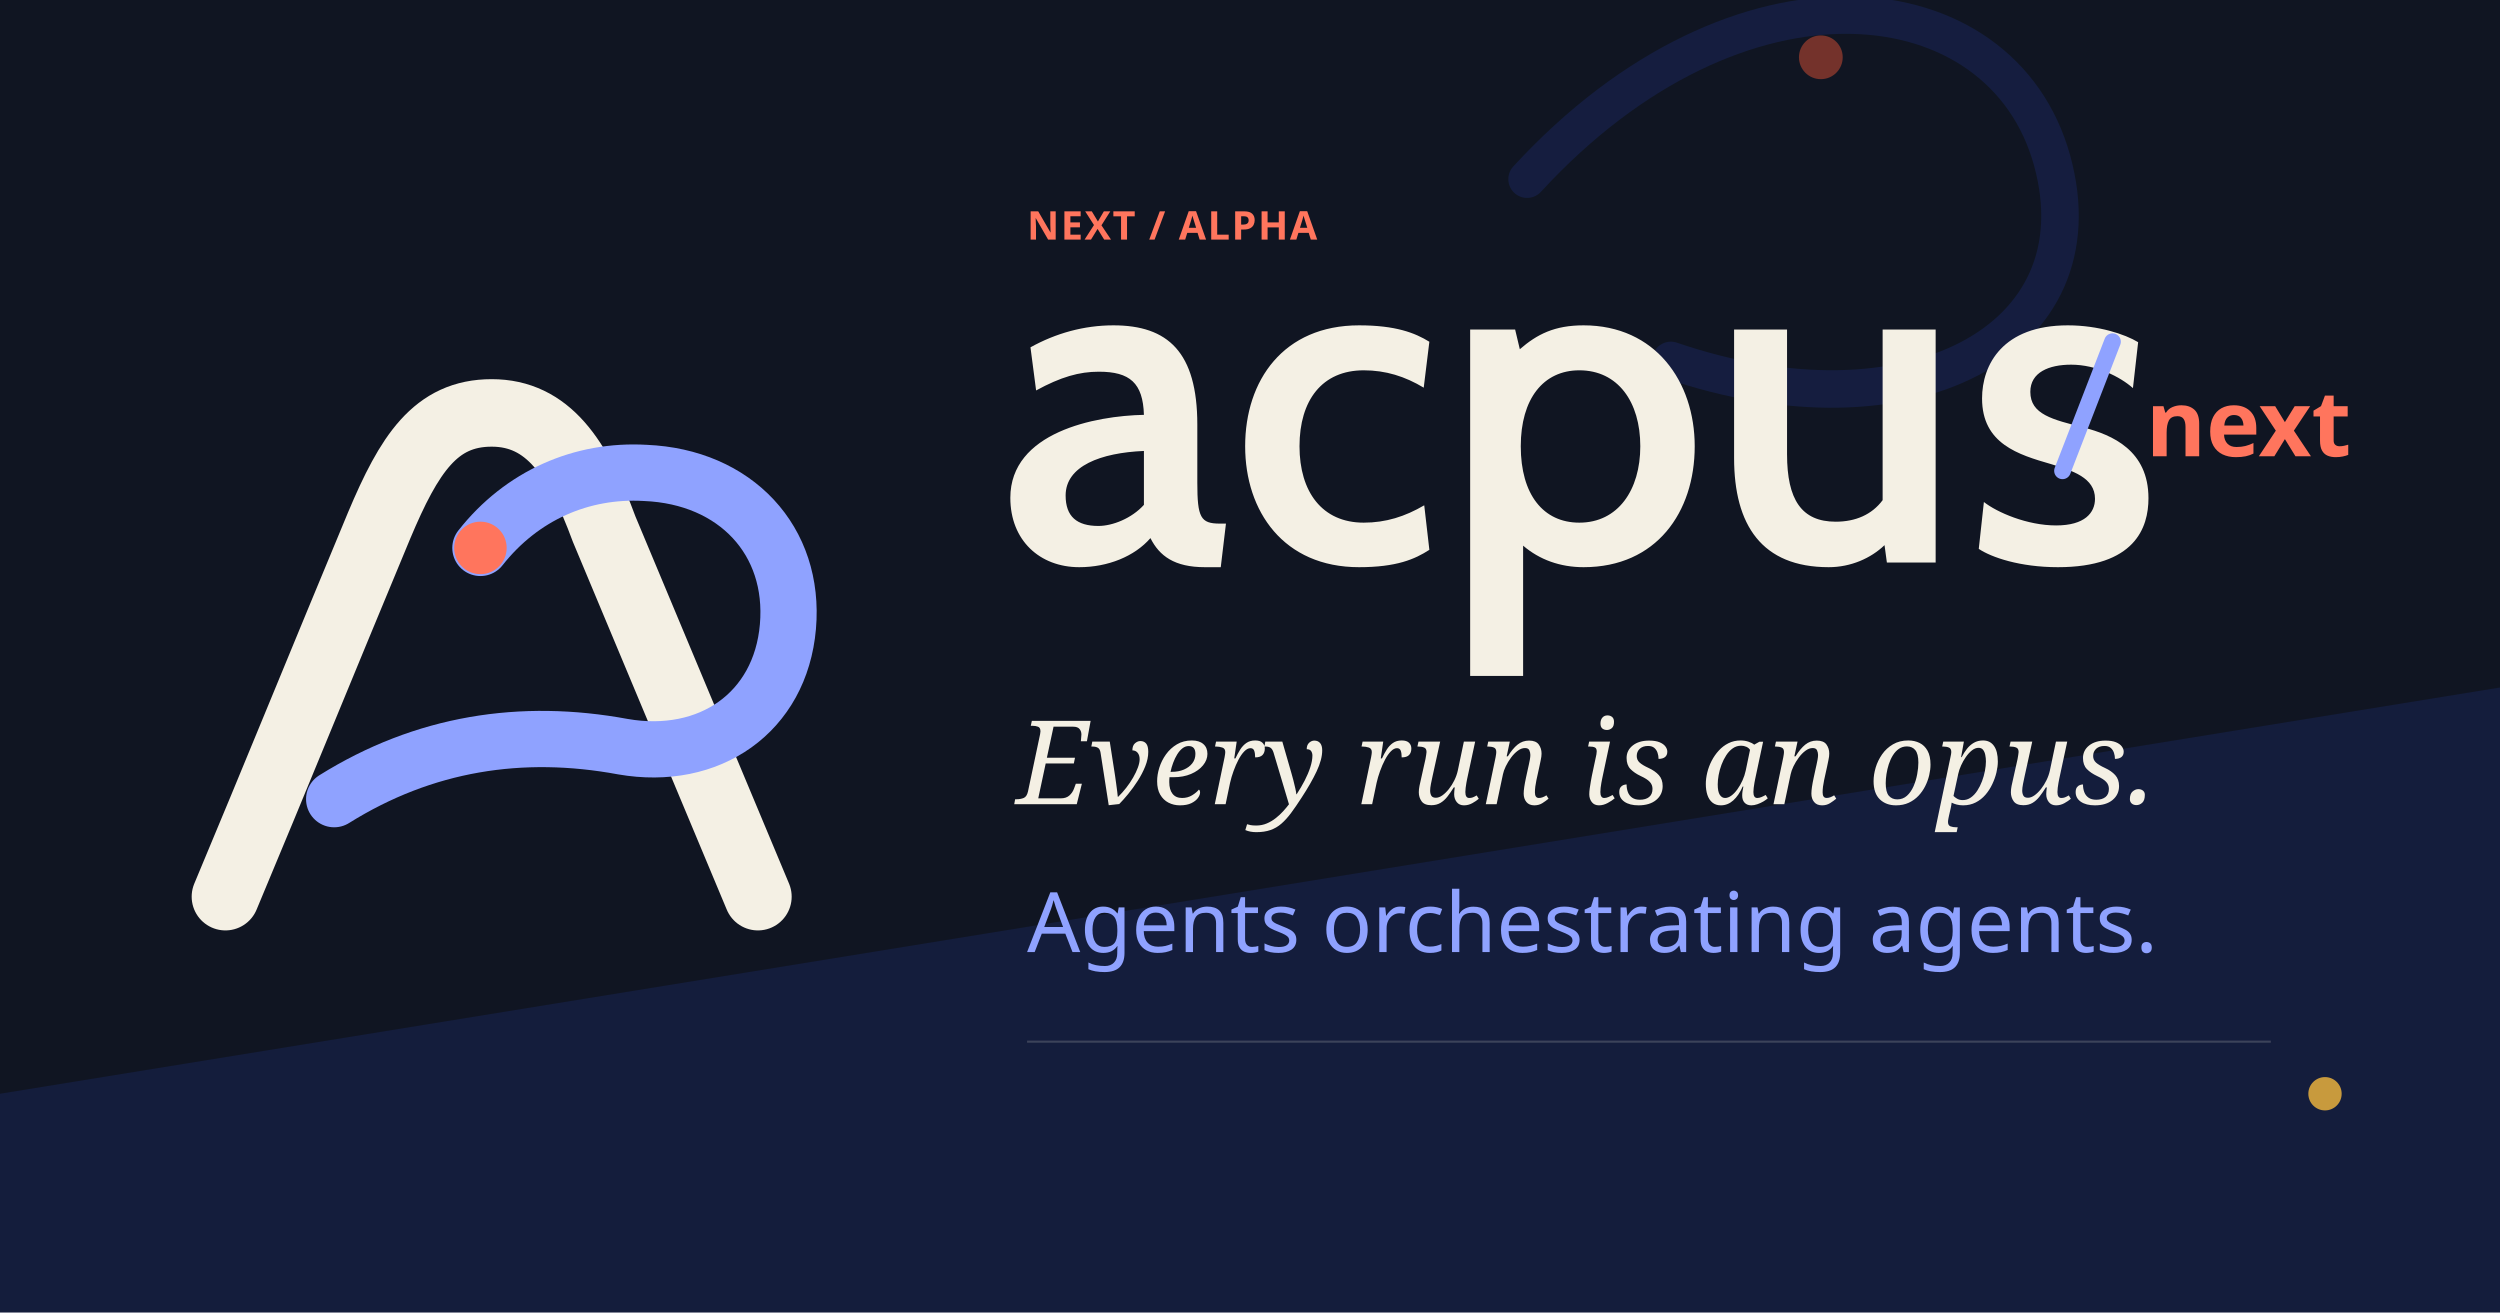
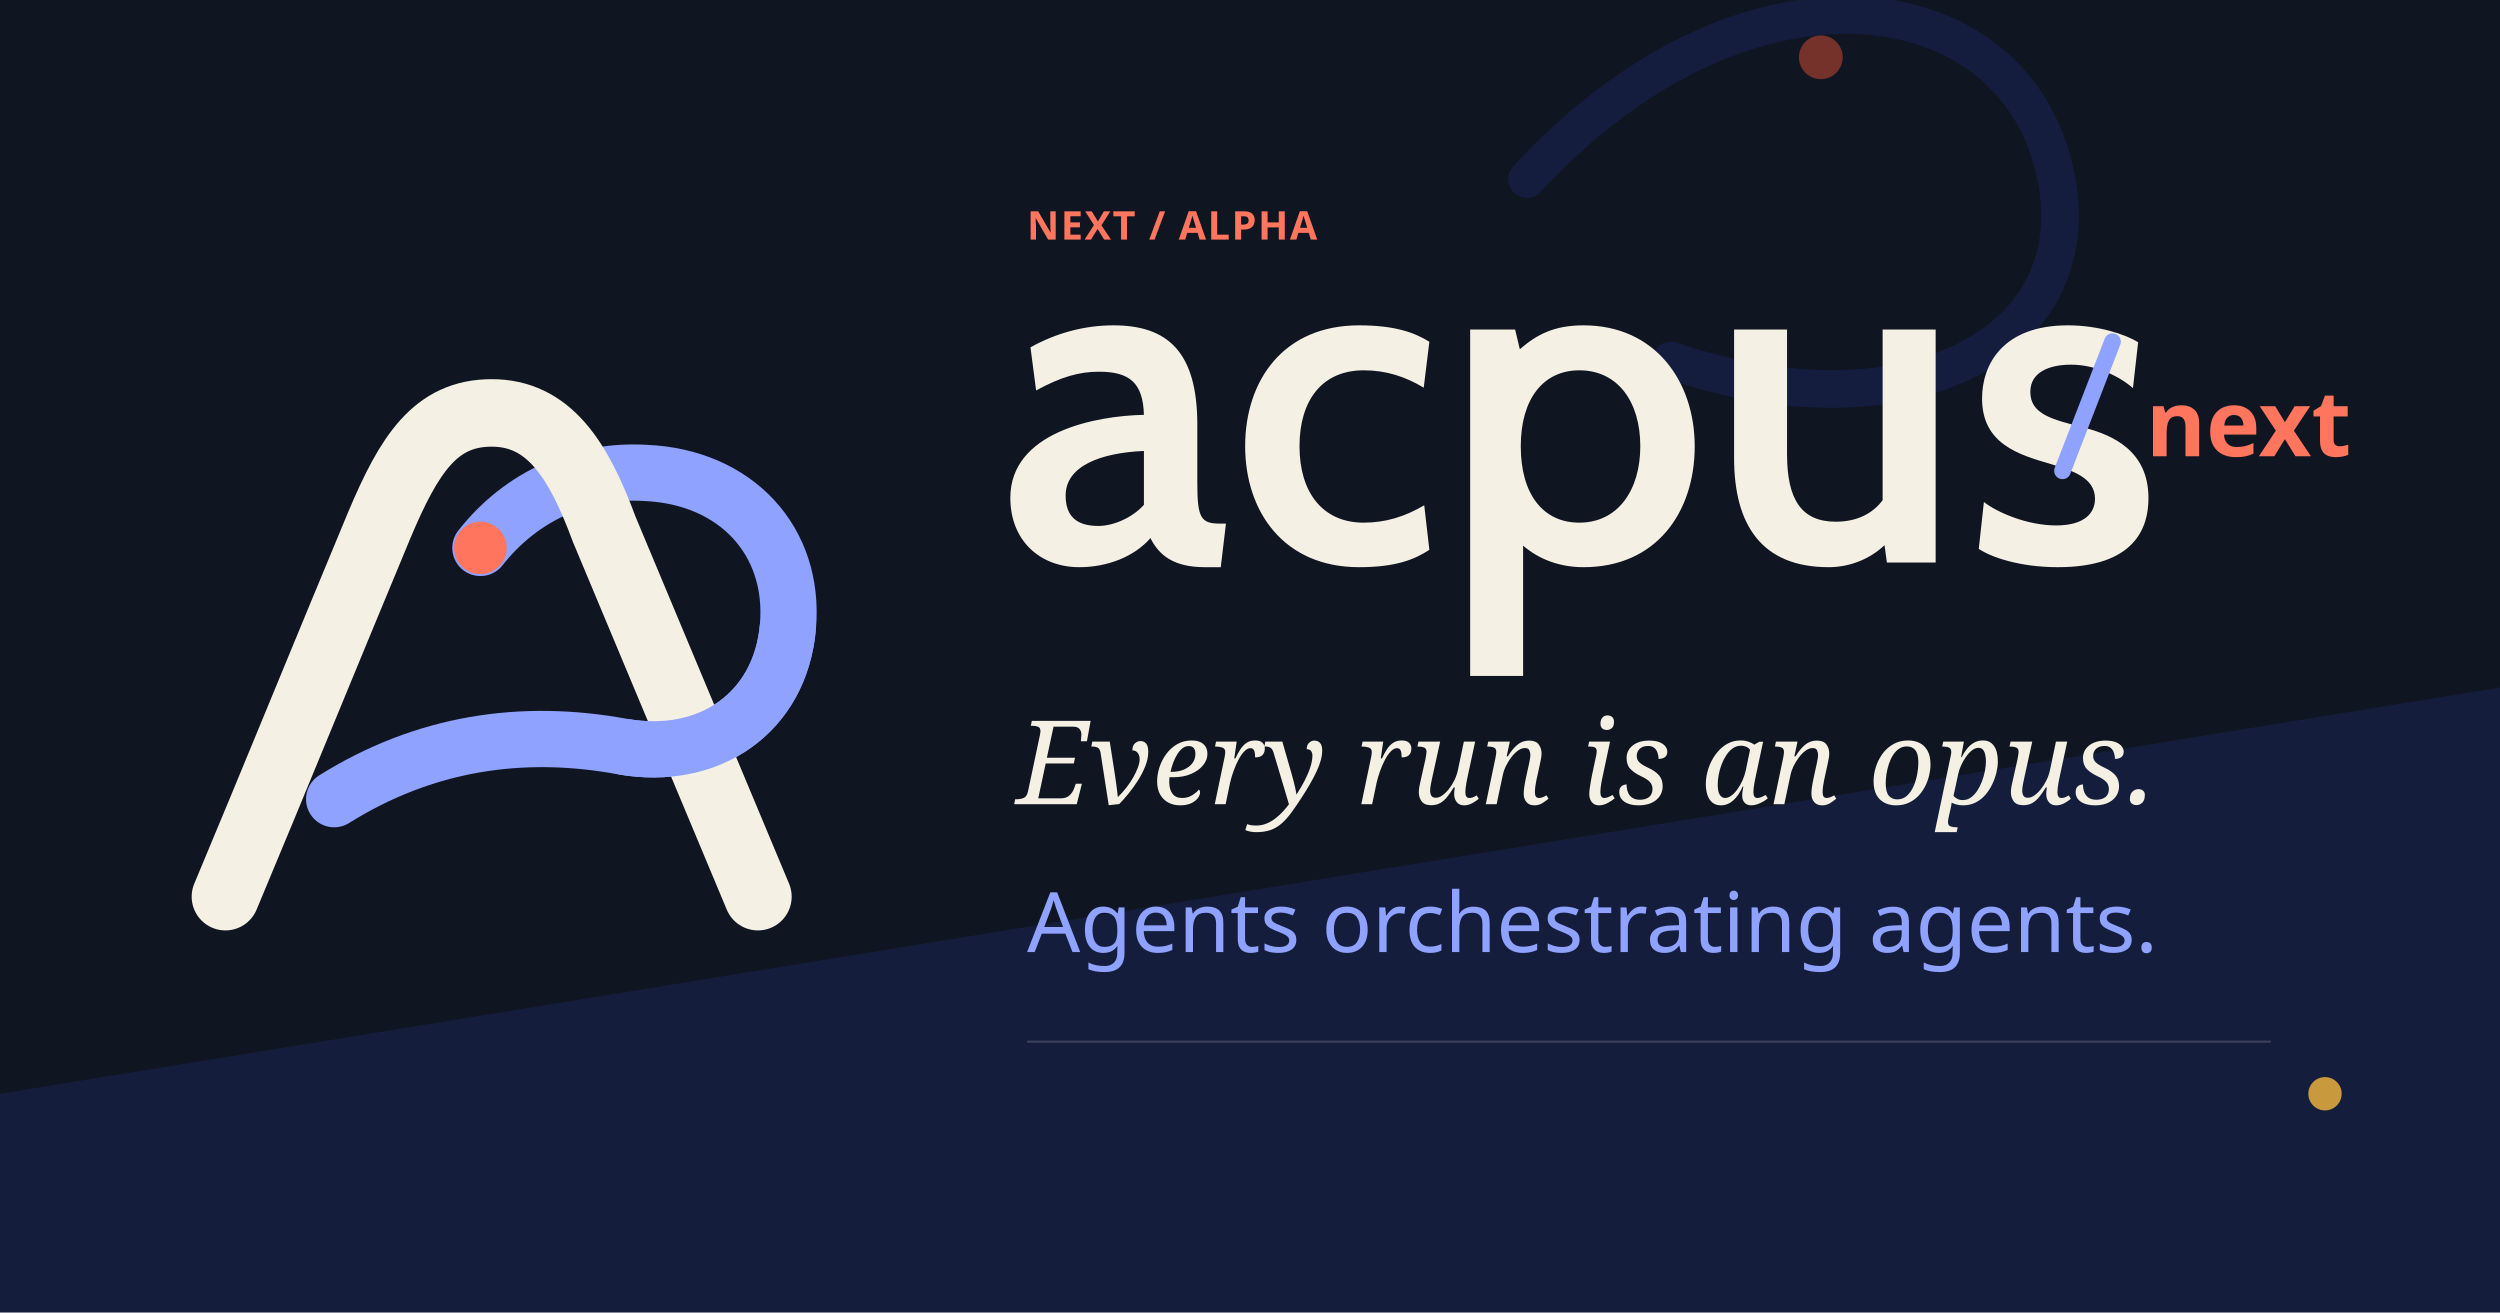
<svg xmlns="http://www.w3.org/2000/svg" viewBox="0 0 1200 630" width="1200" height="630" role="img" aria-labelledby="title desc">
  <rect width="1200" height="630" fill="#101522" />
  <g opacity="0.42" transform="translate(820 -40) scale(1.5)">
    <path d="M -58 84 C 10 10 94 20 110 78 C 126 136 64 168 -12 142" fill="none" stroke="#3155FF" stroke-width="12" stroke-linecap="round" opacity="0.32" />
    <circle cx="36" cy="45" r="7" fill="#FF5A36" />
  </g>
  <path d="M 0 525 L 1200 330 L 1200 630 L 0 630 Z" fill="#3155FF" opacity="0.12" />
  <g transform="translate(56 128) scale(1.8)">
+     <path d="M 97 75 C 108 61 124 54 141 55 C 165 56 181 73 179 96 C 177 119 158 132 135 128 C 108 123 82 127 58 142" fill="none" stroke="#8FA2FF" stroke-width="15" stroke-linecap="round" stroke-linejoin="round" />
    <path d="M 29 168 C 42 137 55 105 70 69 C 78 50 85 39 100 39 C 115 39 123 51 130 70 L 171 168" fill="none" stroke="#F4F0E4" stroke-width="18" stroke-linecap="round" stroke-linejoin="round" />
-     <path d="M 97 75 C 108 61 124 54 141 55 C 165 56 181 73 179 96 C 177 119 158 132 135 128 C 108 123 82 127 58 142" fill="none" stroke="#8FA2FF" stroke-width="15" stroke-linecap="round" stroke-linejoin="round" />
+     <path d="M 179 96 C 177 119 158 132 135 128" fill="none" stroke="#8FA2FF" stroke-width="15" stroke-linecap="butt" stroke-linejoin="round" />
    <circle cx="97" cy="75" r="7" fill="#FF755D" />
  </g>
  <g transform="translate(480 270) scale(2.25 -2.25)">
    <path d="M48.203,8.297 L46.906,8.297 C42.797,8.297 42.094,9.594 42.094,17.000 L42.094,29.406 C42.094,44.906 35.797,50.594 24.203,50.594 C17.906,50.594 11.906,48.906 6.500,45.906 L7.703,36.703 C13.000,39.594 16.906,40.703 21.094,40.703 C27.703,40.703 30.500,38.297 30.703,31.500 C20.297,31.297 2.203,27.797 2.203,13.797 C2.203,4.703 8.500,-1.000 16.906,-1.000 C23.000,-1.000 28.703,1.297 32.094,5.203 C34.000,1.406 37.203,-1.000 43.703,-1.000 L47.094,-1.000 L48.203,8.297 Z M30.703,12.297 C28.094,9.406 24.000,7.797 21.000,7.797 C16.406,7.797 14.000,9.797 14.000,14.297 C14.000,20.594 21.500,23.406 30.703,23.797 L30.703,12.297 Z M76.597,-1.000 C84.597,-1.000 88.503,0.703 91.597,2.703 L90.503,12.203 C86.394,9.797 82.300,8.500 77.597,8.500 C68.706,8.500 63.894,15.094 63.894,24.797 C63.894,34.594 68.706,41.000 77.597,41.000 C82.300,41.000 86.394,39.703 90.394,37.297 L91.597,47.094 C88.503,49.000 84.394,50.594 76.597,50.594 C60.503,50.594 52.300,38.906 52.300,24.797 C52.300,10.906 60.503,-1.000 76.597,-1.000 Z M124.503,-1.000 C140.003,-1.000 148.206,10.703 148.206,24.797 C148.206,38.594 139.800,50.594 124.503,50.594 C118.300,50.594 114.597,48.703 110.894,45.500 L109.894,49.703 L100.300,49.703 L100.300,-24.203 L111.597,-24.203 L111.597,3.594 C115.097,0.594 119.503,-1.000 124.503,-1.000 Z M123.597,41.000 C131.800,41.000 136.597,34.297 136.597,24.797 C136.597,15.406 131.800,8.500 123.597,8.500 C115.894,8.500 111.097,14.500 111.097,24.797 C111.097,34.906 115.894,41.000 123.597,41.000 Z M199.606,0.000 L199.606,49.703 L188.294,49.703 L188.294,13.297 C185.997,10.203 182.497,8.703 178.294,8.703 C170.997,8.703 167.903,13.406 167.903,23.094 L167.903,49.703 L156.606,49.703 L156.606,22.297 C156.606,8.000 162.497,-1.000 176.794,-1.000 C181.497,-1.000 185.794,0.906 188.700,3.703 L189.200,0.000 L199.606,0.000 Z M225.694,-1.000 C242.100,-1.000 245.006,7.406 245.006,13.703 C245.006,23.906 237.303,27.203 231.194,28.797 C224.506,30.500 219.803,31.594 219.803,36.406 C219.803,40.594 223.803,42.203 228.506,42.203 C233.897,42.203 239.006,39.594 241.694,37.203 L242.803,47.000 C240.006,48.703 234.303,50.594 227.803,50.594 C213.897,50.594 209.506,42.203 209.506,35.000 C209.506,25.297 217.303,23.000 224.194,21.000 C228.803,19.594 233.600,18.094 233.600,13.594 C233.600,10.594 231.397,7.906 225.303,7.906 C219.100,7.906 212.694,10.703 209.897,12.906 L208.803,2.906 C211.506,1.094 217.600,-1.000 225.694,-1.000 Z" fill="#F4F0E4" />
  </g>
  <path d="M 1014 164 L 990 226" fill="none" stroke="#8FA2FF" stroke-width="8" stroke-linecap="round" />
  <text x="1030" y="219" fill="#FF755D" font-family="Cabin, Avenir Next, Segoe UI, sans-serif" font-size="44" font-weight="600">next</text>
  <text x="493" y="115" fill="#FF755D" font-family="Cabin, Avenir Next, Segoe UI, sans-serif" font-size="19" font-weight="600" letter-spacing="0.04em">NEXT / ALPHA</text>
  <text x="488" y="386" fill="#F4F0E4" font-family="Gentium Book Plus, Iowan Old Style, Georgia, serif" font-size="56" font-style="italic">Every run is an opus.</text>
  <text x="493" y="457" fill="#8FA2FF" font-family="Cabin, Avenir Next, Segoe UI, sans-serif" font-size="40" font-weight="500">Agents orchestrating agents.</text>
  <circle cx="1116" cy="525" r="8" fill="#C89A3D" />
  <path d="M 493 500 H 1090" stroke="#F4F0E4" opacity="0.18" />
</svg>
